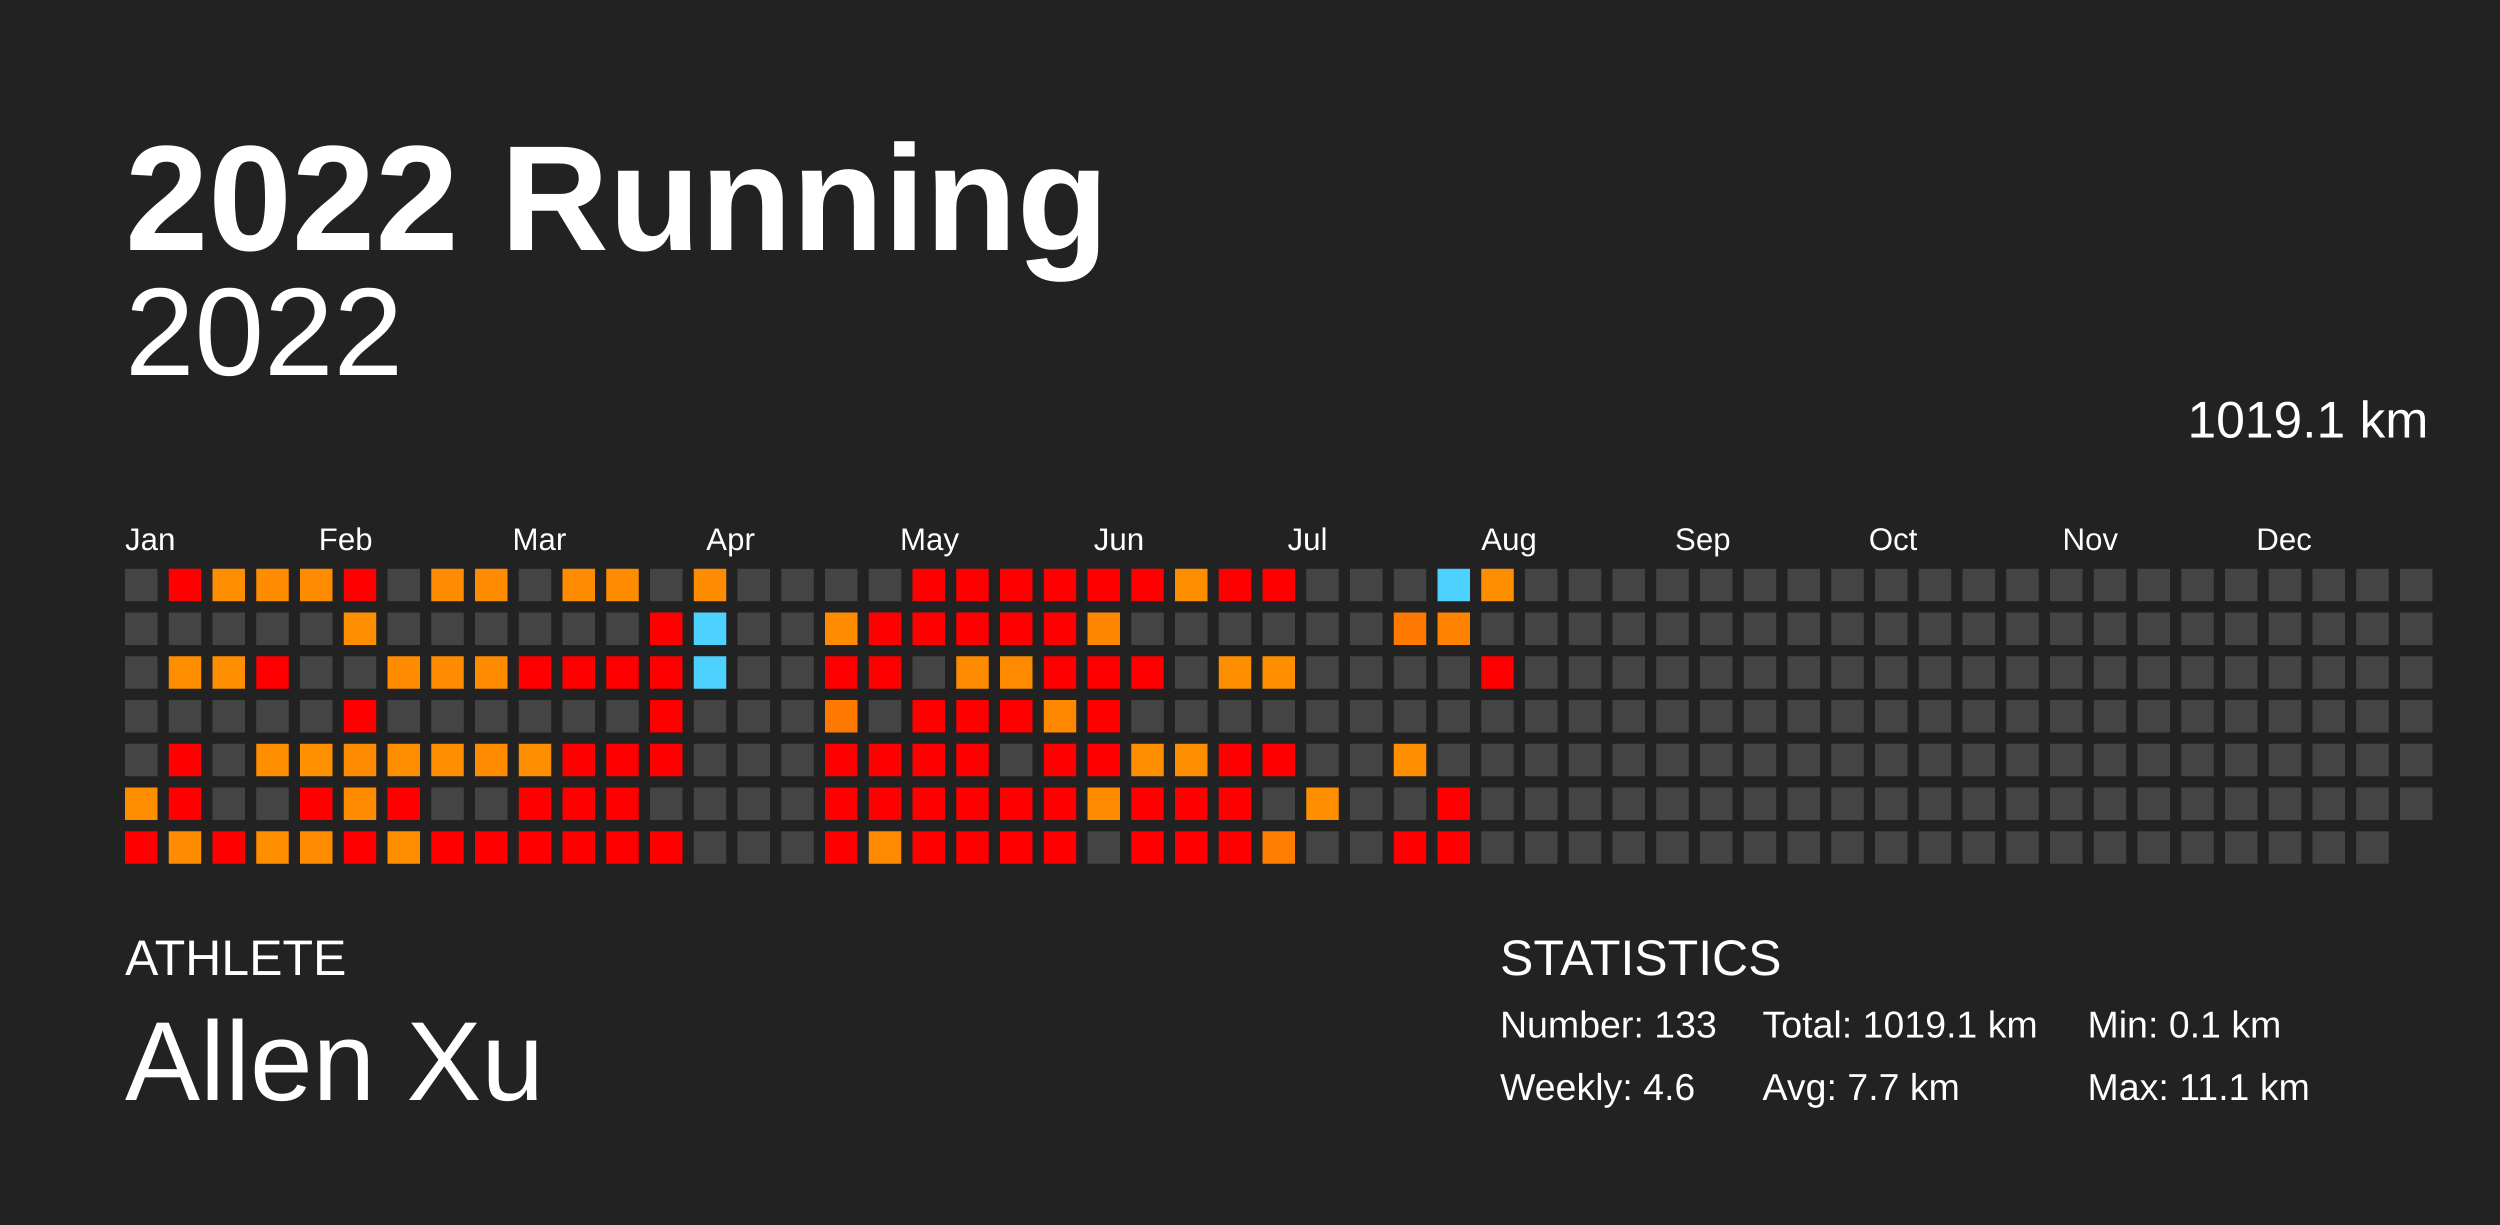
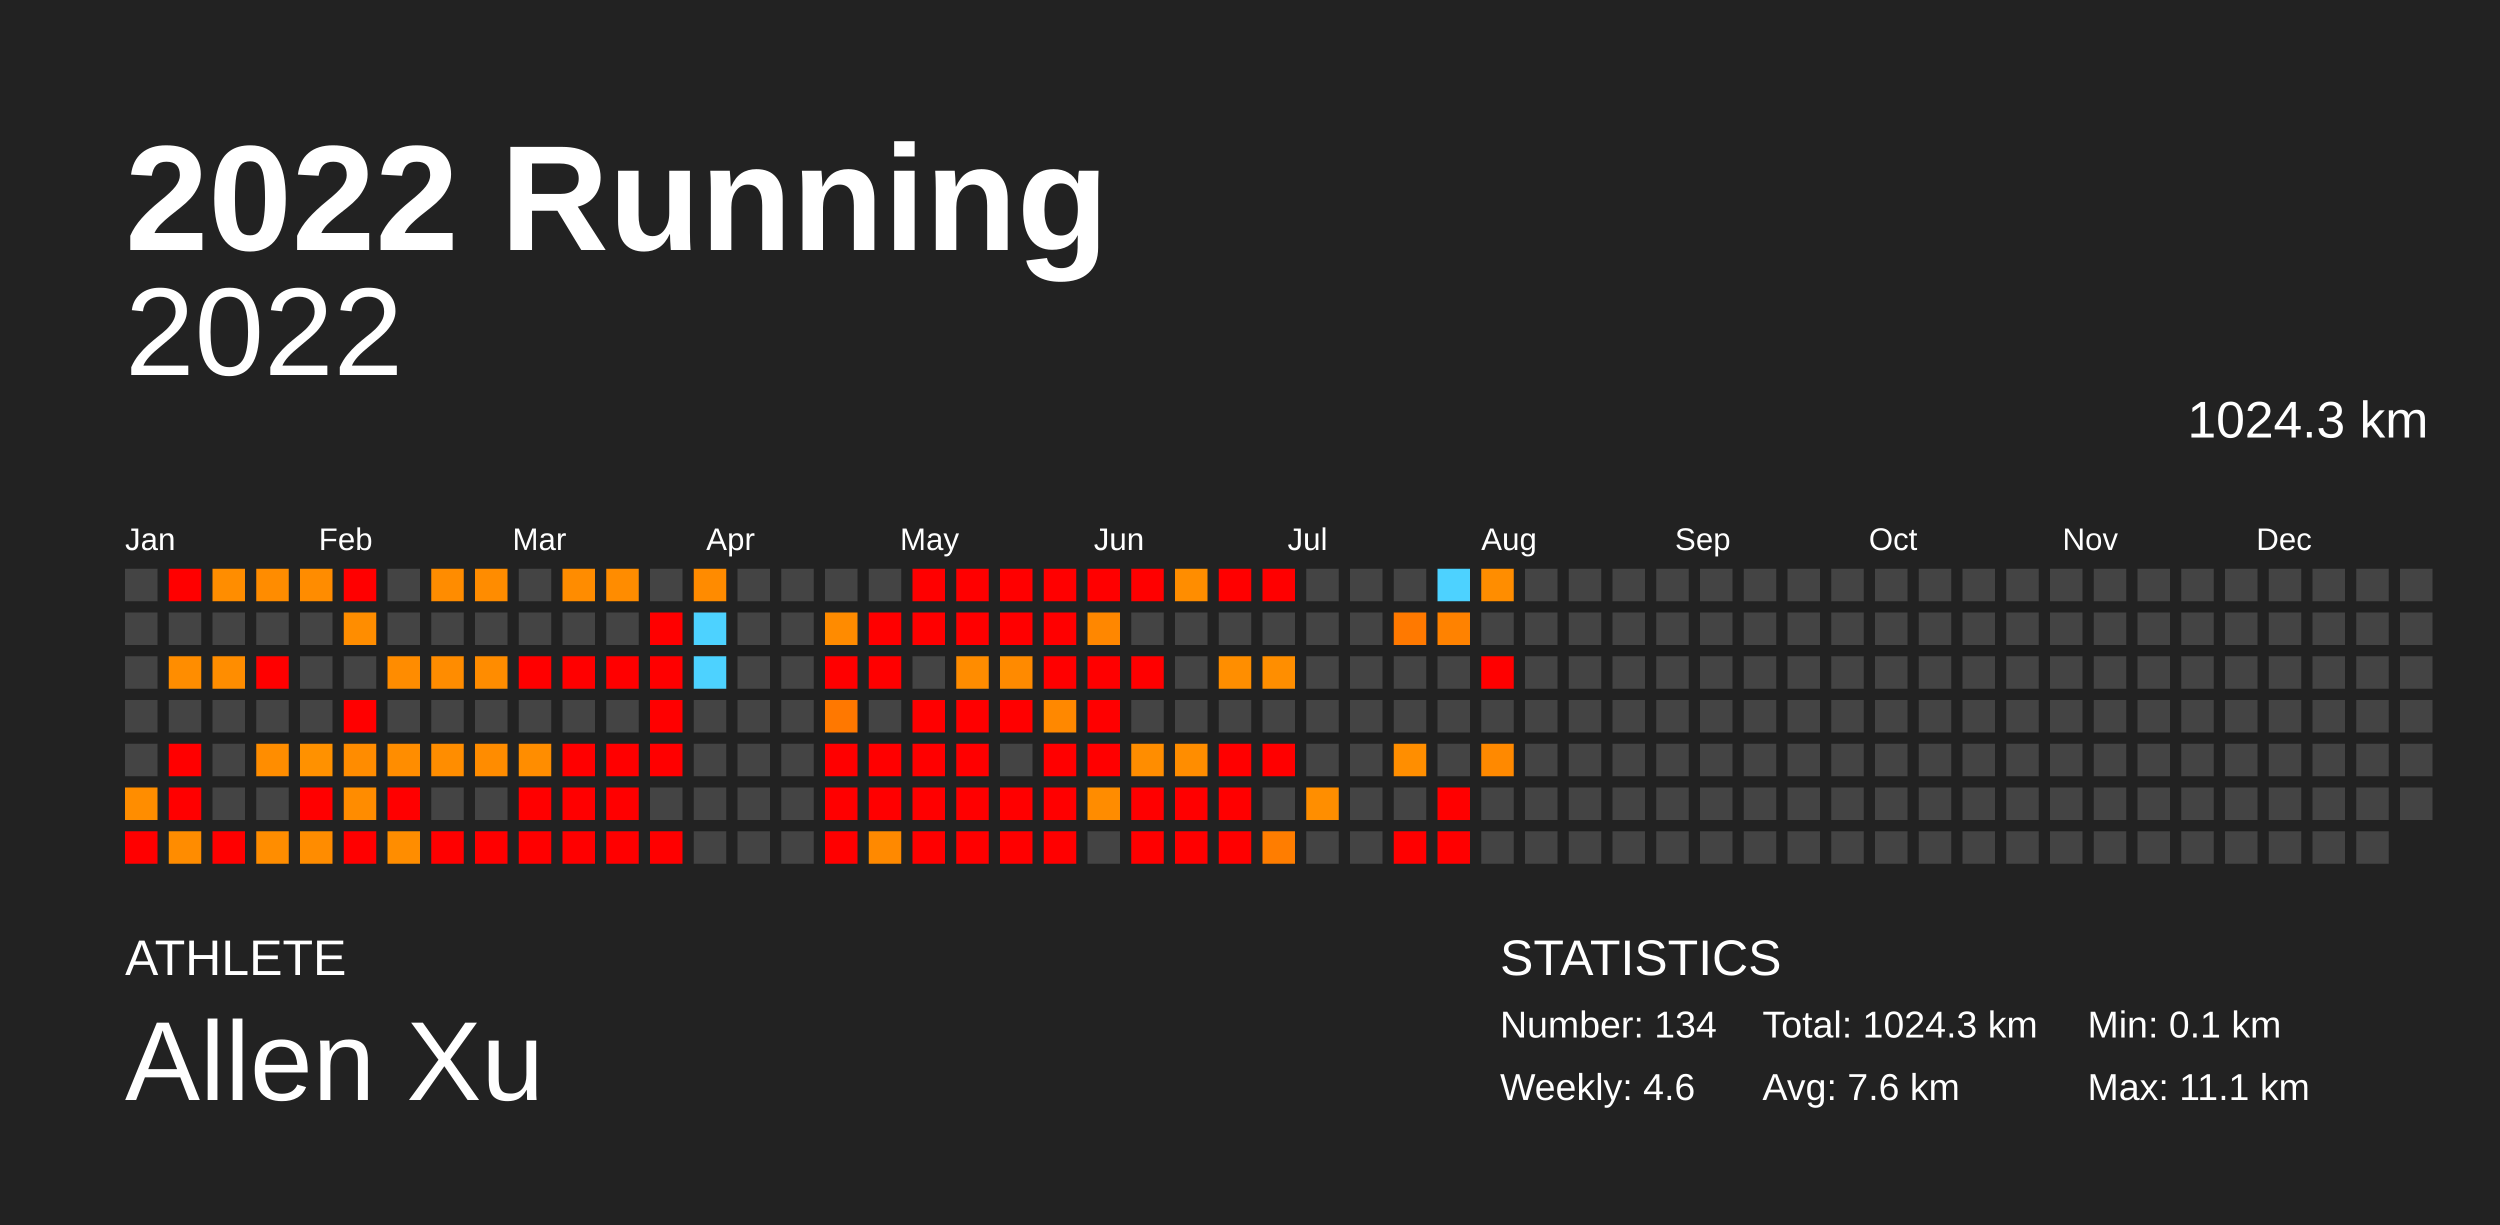
<svg xmlns="http://www.w3.org/2000/svg" baseProfile="full" height="98mm" version="1.1" viewBox="0,0,200,98" width="200mm">
  <defs />
  <rect fill="#222222" height="98" width="200" x="0" y="0" />
  <text fill="#FFFFFF" style="font-size:12px; font-family:Arial; font-weight:bold;" x="10" y="20">2022 Running</text>
  <text fill="#FFFFFF" style="font-size:4px; font-family:Arial" x="10" y="78">ATHLETE</text>
  <text fill="#FFFFFF" style="font-size:9px; font-family:Arial" x="10" y="88">Allen Xu</text>
  <text fill="#FFFFFF" style="font-size:4px; font-family:Arial" x="120" y="78">STATISTICS</text>
-   <text fill="#FFFFFF" style="font-size:3px; font-family:Arial" x="120" y="83">Number: 133</text>
+   <text fill="#FFFFFF" style="font-size:3px; font-family:Arial" x="120" y="83">Number: 134</text>
  <text fill="#FFFFFF" style="font-size:3px; font-family:Arial" x="120" y="88">Weekly: 4.6</text>
-   <text fill="#FFFFFF" style="font-size:3px; font-family:Arial" x="141" y="83">Total: 1019.1 km</text>
-   <text fill="#FFFFFF" style="font-size:3px; font-family:Arial" x="141" y="88">Avg: 7.7 km</text>
+   <text fill="#FFFFFF" style="font-size:3px; font-family:Arial" x="141" y="83">Total: 1024.3 km</text>
+   <text fill="#FFFFFF" style="font-size:3px; font-family:Arial" x="141" y="88">Avg: 7.6 km</text>
  <text fill="#FFFFFF" style="font-size:3px; font-family:Arial" x="167" y="83">Min: 0.1 km</text>
  <text fill="#FFFFFF" style="font-size:3px; font-family:Arial" x="167" y="88">Max: 11.1 km</text>
  <text alignment-baseline="hanging" fill="#FFFFFF" style="font-size:10.0px; font-family:Arial;" x="10" y="30">2022</text>
-   <text alignment-baseline="hanging" fill="#FFFFFF" style="font-size:4.125px; font-family:Arial;" x="175" y="35">1019.1 km</text>
+   <text alignment-baseline="hanging" fill="#FFFFFF" style="font-size:4.125px; font-family:Arial;" x="175" y="35">1024.3 km</text>
  <text fill="#FFFFFF" style="font-size:2.5px; font-family:Arial" x="10.0" y="44">Jan</text>
  <text fill="#FFFFFF" style="font-size:2.5px; font-family:Arial" x="25.5" y="44">Feb</text>
  <text fill="#FFFFFF" style="font-size:2.5px; font-family:Arial" x="41.0" y="44">Mar</text>
  <text fill="#FFFFFF" style="font-size:2.5px; font-family:Arial" x="56.5" y="44">Apr</text>
  <text fill="#FFFFFF" style="font-size:2.5px; font-family:Arial" x="72.0" y="44">May</text>
  <text fill="#FFFFFF" style="font-size:2.5px; font-family:Arial" x="87.5" y="44">Jun</text>
  <text fill="#FFFFFF" style="font-size:2.5px; font-family:Arial" x="103.0" y="44">Jul</text>
  <text fill="#FFFFFF" style="font-size:2.5px; font-family:Arial" x="118.5" y="44">Aug</text>
  <text fill="#FFFFFF" style="font-size:2.5px; font-family:Arial" x="134.0" y="44">Sep</text>
  <text fill="#FFFFFF" style="font-size:2.5px; font-family:Arial" x="149.5" y="44">Oct</text>
  <text fill="#FFFFFF" style="font-size:2.5px; font-family:Arial" x="165.0" y="44">Nov</text>
  <text fill="#FFFFFF" style="font-size:2.5px; font-family:Arial" x="180.5" y="44">Dec</text>
  <rect fill="#444444" height="2.6" width="2.6" x="10.0" y="45.5" />
  <rect fill="#444444" height="2.6" width="2.6" x="10.0" y="49.0" />
  <rect fill="#444444" height="2.6" width="2.6" x="10.0" y="52.5" />
  <rect fill="#444444" height="2.6" width="2.6" x="10.0" y="56.0" />
  <rect fill="#444444" height="2.6" width="2.6" x="10.0" y="59.5" />
  <rect fill="#ff8d00" height="2.6" width="2.6" x="10.0" y="63.0" />
  <rect fill="red" height="2.6" width="2.6" x="10.0" y="66.5" />
  <rect fill="red" height="2.6" width="2.6" x="13.5" y="45.5" />
  <rect fill="#444444" height="2.6" width="2.6" x="13.5" y="49.0" />
  <rect fill="#ff8d00" height="2.6" width="2.6" x="13.5" y="52.5" />
  <rect fill="#444444" height="2.6" width="2.6" x="13.5" y="56.0" />
  <rect fill="red" height="2.6" width="2.6" x="13.5" y="59.5" />
  <rect fill="red" height="2.6" width="2.6" x="13.5" y="63.0" />
  <rect fill="#ff8c00" height="2.6" width="2.6" x="13.5" y="66.5" />
  <rect fill="#ff8d00" height="2.6" width="2.6" x="17.0" y="45.5" />
  <rect fill="#444444" height="2.6" width="2.6" x="17.0" y="49.0" />
  <rect fill="#ff8d00" height="2.6" width="2.6" x="17.0" y="52.5" />
  <rect fill="#444444" height="2.6" width="2.6" x="17.0" y="56.0" />
  <rect fill="#444444" height="2.6" width="2.6" x="17.0" y="59.5" />
  <rect fill="#444444" height="2.6" width="2.6" x="17.0" y="63.0" />
  <rect fill="red" height="2.6" width="2.6" x="17.0" y="66.5" />
  <rect fill="#ff8c00" height="2.6" width="2.6" x="20.5" y="45.5" />
  <rect fill="#444444" height="2.6" width="2.6" x="20.5" y="49.0" />
  <rect fill="red" height="2.6" width="2.6" x="20.5" y="52.5" />
  <rect fill="#444444" height="2.6" width="2.6" x="20.5" y="56.0" />
  <rect fill="#ff8d00" height="2.6" width="2.6" x="20.5" y="59.5" />
  <rect fill="#444444" height="2.6" width="2.6" x="20.5" y="63.0" />
  <rect fill="#ff8d00" height="2.6" width="2.6" x="20.5" y="66.5" />
  <rect fill="#ff8c00" height="2.6" width="2.6" x="24.0" y="45.5" />
  <rect fill="#444444" height="2.6" width="2.6" x="24.0" y="49.0" />
  <rect fill="#444444" height="2.6" width="2.6" x="24.0" y="52.5" />
  <rect fill="#444444" height="2.6" width="2.6" x="24.0" y="56.0" />
  <rect fill="#ff9100" height="2.6" width="2.6" x="24.0" y="59.5" />
  <rect fill="red" height="2.6" width="2.6" x="24.0" y="63.0" />
  <rect fill="#ff8c00" height="2.6" width="2.6" x="24.0" y="66.5" />
  <rect fill="red" height="2.6" width="2.6" x="27.5" y="45.5" />
  <rect fill="#ff8d00" height="2.6" width="2.6" x="27.5" y="49.0" />
  <rect fill="#444444" height="2.6" width="2.6" x="27.5" y="52.5" />
  <rect fill="red" height="2.6" width="2.6" x="27.5" y="56.0" />
  <rect fill="#ff8c00" height="2.6" width="2.6" x="27.5" y="59.5" />
  <rect fill="#ff8c00" height="2.6" width="2.6" x="27.5" y="63.0" />
  <rect fill="red" height="2.6" width="2.6" x="27.5" y="66.5" />
  <rect fill="#444444" height="2.6" width="2.6" x="31.0" y="45.5" />
  <rect fill="#444444" height="2.6" width="2.6" x="31.0" y="49.0" />
  <rect fill="#ff8c00" height="2.6" width="2.6" x="31.0" y="52.5" />
  <rect fill="#444444" height="2.6" width="2.6" x="31.0" y="56.0" />
  <rect fill="#ff8d00" height="2.6" width="2.6" x="31.0" y="59.5" />
  <rect fill="red" height="2.6" width="2.6" x="31.0" y="63.0" />
  <rect fill="#ff8d00" height="2.6" width="2.6" x="31.0" y="66.5" />
  <rect fill="#ff8c00" height="2.6" width="2.6" x="34.5" y="45.5" />
  <rect fill="#444444" height="2.6" width="2.6" x="34.5" y="49.0" />
  <rect fill="#ff8c00" height="2.6" width="2.6" x="34.5" y="52.5" />
  <rect fill="#444444" height="2.6" width="2.6" x="34.5" y="56.0" />
  <rect fill="#ff8d00" height="2.6" width="2.6" x="34.5" y="59.5" />
  <rect fill="#444444" height="2.6" width="2.6" x="34.5" y="63.0" />
  <rect fill="red" height="2.6" width="2.6" x="34.5" y="66.5" />
  <rect fill="#ff8c00" height="2.6" width="2.6" x="38.0" y="45.5" />
  <rect fill="#444444" height="2.6" width="2.6" x="38.0" y="49.0" />
  <rect fill="#ff8c00" height="2.6" width="2.6" x="38.0" y="52.5" />
  <rect fill="#444444" height="2.6" width="2.6" x="38.0" y="56.0" />
  <rect fill="#ff8c00" height="2.6" width="2.6" x="38.0" y="59.5" />
  <rect fill="#444444" height="2.6" width="2.6" x="38.0" y="63.0" />
  <rect fill="red" height="2.6" width="2.6" x="38.0" y="66.5" />
  <rect fill="#444444" height="2.6" width="2.6" x="41.5" y="45.5" />
  <rect fill="#444444" height="2.6" width="2.6" x="41.5" y="49.0" />
  <rect fill="red" height="2.6" width="2.6" x="41.5" y="52.5" />
  <rect fill="#444444" height="2.6" width="2.6" x="41.5" y="56.0" />
  <rect fill="#ff8d00" height="2.6" width="2.6" x="41.5" y="59.5" />
  <rect fill="red" height="2.6" width="2.6" x="41.5" y="63.0" />
  <rect fill="red" height="2.6" width="2.6" x="41.5" y="66.5" />
  <rect fill="#ff8c00" height="2.6" width="2.6" x="45.0" y="45.5" />
  <rect fill="#444444" height="2.6" width="2.6" x="45.0" y="49.0" />
  <rect fill="red" height="2.6" width="2.6" x="45.0" y="52.5" />
  <rect fill="#444444" height="2.6" width="2.6" x="45.0" y="56.0" />
  <rect fill="red" height="2.6" width="2.6" x="45.0" y="59.5" />
  <rect fill="red" height="2.6" width="2.6" x="45.0" y="63.0" />
  <rect fill="red" height="2.6" width="2.6" x="45.0" y="66.5" />
  <rect fill="#ff8c00" height="2.6" width="2.6" x="48.5" y="45.5" />
  <rect fill="#444444" height="2.6" width="2.6" x="48.5" y="49.0" />
  <rect fill="red" height="2.6" width="2.6" x="48.5" y="52.5" />
  <rect fill="#444444" height="2.6" width="2.6" x="48.5" y="56.0" />
  <rect fill="red" height="2.6" width="2.6" x="48.5" y="59.5" />
  <rect fill="red" height="2.6" width="2.6" x="48.5" y="63.0" />
  <rect fill="red" height="2.6" width="2.6" x="48.5" y="66.5" />
  <rect fill="#444444" height="2.6" width="2.6" x="52.0" y="45.5" />
  <rect fill="red" height="2.6" width="2.6" x="52.0" y="49.0" />
  <rect fill="red" height="2.6" width="2.6" x="52.0" y="52.5" />
  <rect fill="red" height="2.6" width="2.6" x="52.0" y="56.0" />
  <rect fill="red" height="2.6" width="2.6" x="52.0" y="59.5" />
  <rect fill="#444444" height="2.6" width="2.6" x="52.0" y="63.0" />
  <rect fill="red" height="2.6" width="2.6" x="52.0" y="66.5" />
  <rect fill="#ff8b00" height="2.6" width="2.6" x="55.5" y="45.5" />
  <rect fill="#4dd2ff" height="2.6" width="2.6" x="55.5" y="49.0" />
  <rect fill="#4dd2ff" height="2.6" width="2.6" x="55.5" y="52.5" />
  <rect fill="#444444" height="2.6" width="2.6" x="55.5" y="56.0" />
  <rect fill="#444444" height="2.6" width="2.6" x="55.5" y="59.5" />
  <rect fill="#444444" height="2.6" width="2.6" x="55.5" y="63.0" />
  <rect fill="#444444" height="2.6" width="2.6" x="55.5" y="66.5" />
  <rect fill="#444444" height="2.6" width="2.6" x="59.0" y="45.5" />
  <rect fill="#444444" height="2.6" width="2.6" x="59.0" y="49.0" />
  <rect fill="#444444" height="2.6" width="2.6" x="59.0" y="52.5" />
  <rect fill="#444444" height="2.6" width="2.6" x="59.0" y="56.0" />
  <rect fill="#444444" height="2.6" width="2.6" x="59.0" y="59.5" />
  <rect fill="#444444" height="2.6" width="2.6" x="59.0" y="63.0" />
  <rect fill="#444444" height="2.6" width="2.6" x="59.0" y="66.5" />
  <rect fill="#444444" height="2.6" width="2.6" x="62.5" y="45.5" />
  <rect fill="#444444" height="2.6" width="2.6" x="62.5" y="49.0" />
  <rect fill="#444444" height="2.6" width="2.6" x="62.5" y="52.5" />
  <rect fill="#444444" height="2.6" width="2.6" x="62.5" y="56.0" />
  <rect fill="#444444" height="2.6" width="2.6" x="62.5" y="59.5" />
  <rect fill="#444444" height="2.6" width="2.6" x="62.5" y="63.0" />
  <rect fill="#444444" height="2.6" width="2.6" x="62.5" y="66.5" />
  <rect fill="#444444" height="2.6" width="2.6" x="66.0" y="45.5" />
  <rect fill="#ff8b00" height="2.6" width="2.6" x="66.0" y="49.0" />
  <rect fill="red" height="2.6" width="2.6" x="66.0" y="52.5" />
  <rect fill="#ff7800" height="2.6" width="2.6" x="66.0" y="56.0" />
  <rect fill="red" height="2.6" width="2.6" x="66.0" y="59.5" />
  <rect fill="red" height="2.6" width="2.6" x="66.0" y="63.0" />
  <rect fill="red" height="2.6" width="2.6" x="66.0" y="66.5" />
  <rect fill="#444444" height="2.6" width="2.6" x="69.5" y="45.5" />
  <rect fill="red" height="2.6" width="2.6" x="69.5" y="49.0" />
  <rect fill="red" height="2.6" width="2.6" x="69.5" y="52.5" />
  <rect fill="#444444" height="2.6" width="2.6" x="69.5" y="56.0" />
  <rect fill="red" height="2.6" width="2.6" x="69.5" y="59.5" />
  <rect fill="red" height="2.6" width="2.6" x="69.5" y="63.0" />
  <rect fill="#ff8900" height="2.6" width="2.6" x="69.5" y="66.5" />
  <rect fill="red" height="2.6" width="2.6" x="73.0" y="45.5" />
  <rect fill="red" height="2.6" width="2.6" x="73.0" y="49.0" />
  <rect fill="#444444" height="2.6" width="2.6" x="73.0" y="52.5" />
  <rect fill="red" height="2.6" width="2.6" x="73.0" y="56.0" />
  <rect fill="red" height="2.6" width="2.6" x="73.0" y="59.5" />
  <rect fill="red" height="2.6" width="2.6" x="73.0" y="63.0" />
  <rect fill="red" height="2.6" width="2.6" x="73.0" y="66.5" />
  <rect fill="red" height="2.6" width="2.6" x="76.5" y="45.5" />
  <rect fill="red" height="2.6" width="2.6" x="76.5" y="49.0" />
  <rect fill="#ff8c00" height="2.6" width="2.6" x="76.5" y="52.5" />
  <rect fill="red" height="2.6" width="2.6" x="76.5" y="56.0" />
  <rect fill="red" height="2.6" width="2.6" x="76.5" y="59.5" />
  <rect fill="red" height="2.6" width="2.6" x="76.5" y="63.0" />
  <rect fill="red" height="2.6" width="2.6" x="76.5" y="66.5" />
  <rect fill="red" height="2.6" width="2.6" x="80.0" y="45.5" />
  <rect fill="red" height="2.6" width="2.6" x="80.0" y="49.0" />
  <rect fill="#ff8a00" height="2.6" width="2.6" x="80.0" y="52.5" />
  <rect fill="red" height="2.6" width="2.6" x="80.0" y="56.0" />
  <rect fill="#444444" height="2.6" width="2.6" x="80.0" y="59.5" />
  <rect fill="red" height="2.6" width="2.6" x="80.0" y="63.0" />
  <rect fill="red" height="2.6" width="2.6" x="80.0" y="66.5" />
  <rect fill="red" height="2.6" width="2.6" x="83.5" y="45.5" />
  <rect fill="red" height="2.6" width="2.6" x="83.5" y="49.0" />
  <rect fill="red" height="2.6" width="2.6" x="83.5" y="52.5" />
  <rect fill="#ff8800" height="2.6" width="2.6" x="83.5" y="56.0" />
  <rect fill="red" height="2.6" width="2.6" x="83.5" y="59.5" />
  <rect fill="red" height="2.6" width="2.6" x="83.5" y="63.0" />
  <rect fill="red" height="2.6" width="2.6" x="83.5" y="66.5" />
  <rect fill="red" height="2.6" width="2.6" x="87.0" y="45.5" />
  <rect fill="#ff8700" height="2.6" width="2.6" x="87.0" y="49.0" />
  <rect fill="red" height="2.6" width="2.6" x="87.0" y="52.5" />
  <rect fill="red" height="2.6" width="2.6" x="87.0" y="56.0" />
  <rect fill="red" height="2.6" width="2.6" x="87.0" y="59.5" />
  <rect fill="#ff8c00" height="2.6" width="2.6" x="87.0" y="63.0" />
  <rect fill="#444444" height="2.6" width="2.6" x="87.0" y="66.5" />
  <rect fill="red" height="2.6" width="2.6" x="90.5" y="45.5" />
  <rect fill="#444444" height="2.6" width="2.6" x="90.5" y="49.0" />
  <rect fill="red" height="2.6" width="2.6" x="90.5" y="52.5" />
  <rect fill="#444444" height="2.6" width="2.6" x="90.5" y="56.0" />
  <rect fill="#ff8d00" height="2.6" width="2.6" x="90.5" y="59.5" />
  <rect fill="red" height="2.6" width="2.6" x="90.5" y="63.0" />
  <rect fill="red" height="2.6" width="2.6" x="90.5" y="66.5" />
  <rect fill="#ff8d00" height="2.6" width="2.6" x="94.0" y="45.5" />
  <rect fill="#444444" height="2.6" width="2.6" x="94.0" y="49.0" />
  <rect fill="#444444" height="2.6" width="2.6" x="94.0" y="52.5" />
  <rect fill="#444444" height="2.6" width="2.6" x="94.0" y="56.0" />
  <rect fill="#ff8d00" height="2.6" width="2.6" x="94.0" y="59.5" />
  <rect fill="red" height="2.6" width="2.6" x="94.0" y="63.0" />
  <rect fill="red" height="2.6" width="2.6" x="94.0" y="66.5" />
  <rect fill="red" height="2.6" width="2.6" x="97.5" y="45.5" />
  <rect fill="#444444" height="2.6" width="2.6" x="97.5" y="49.0" />
  <rect fill="#ff8e00" height="2.6" width="2.6" x="97.5" y="52.5" />
  <rect fill="#444444" height="2.6" width="2.6" x="97.5" y="56.0" />
  <rect fill="red" height="2.6" width="2.6" x="97.5" y="59.5" />
  <rect fill="red" height="2.6" width="2.6" x="97.5" y="63.0" />
  <rect fill="red" height="2.6" width="2.6" x="97.5" y="66.5" />
  <rect fill="red" height="2.6" width="2.6" x="101.0" y="45.5" />
  <rect fill="#444444" height="2.6" width="2.6" x="101.0" y="49.0" />
  <rect fill="#ff8e00" height="2.6" width="2.6" x="101.0" y="52.5" />
  <rect fill="#444444" height="2.6" width="2.6" x="101.0" y="56.0" />
  <rect fill="red" height="2.6" width="2.6" x="101.0" y="59.5" />
  <rect fill="#444444" height="2.6" width="2.6" x="101.0" y="63.0" />
  <rect fill="#ff7d00" height="2.6" width="2.6" x="101.0" y="66.5" />
  <rect fill="#444444" height="2.6" width="2.6" x="104.5" y="45.5" />
  <rect fill="#444444" height="2.6" width="2.6" x="104.5" y="49.0" />
  <rect fill="#444444" height="2.6" width="2.6" x="104.5" y="52.5" />
  <rect fill="#444444" height="2.6" width="2.6" x="104.5" y="56.0" />
  <rect fill="#444444" height="2.6" width="2.6" x="104.5" y="59.5" />
  <rect fill="#ff8e00" height="2.6" width="2.6" x="104.5" y="63.0" />
  <rect fill="#444444" height="2.6" width="2.6" x="104.5" y="66.5" />
  <rect fill="#444444" height="2.6" width="2.6" x="108.0" y="45.5" />
  <rect fill="#444444" height="2.6" width="2.6" x="108.0" y="49.0" />
  <rect fill="#444444" height="2.6" width="2.6" x="108.0" y="52.5" />
  <rect fill="#444444" height="2.6" width="2.6" x="108.0" y="56.0" />
  <rect fill="#444444" height="2.6" width="2.6" x="108.0" y="59.5" />
  <rect fill="#444444" height="2.6" width="2.6" x="108.0" y="63.0" />
  <rect fill="#444444" height="2.6" width="2.6" x="108.0" y="66.5" />
  <rect fill="#444444" height="2.6" width="2.6" x="111.5" y="45.5" />
  <rect fill="#ff7900" height="2.6" width="2.6" x="111.5" y="49.0" />
  <rect fill="#444444" height="2.6" width="2.6" x="111.5" y="52.5" />
  <rect fill="#444444" height="2.6" width="2.6" x="111.5" y="56.0" />
  <rect fill="#ff8e00" height="2.6" width="2.6" x="111.5" y="59.5" />
  <rect fill="#444444" height="2.6" width="2.6" x="111.5" y="63.0" />
  <rect fill="red" height="2.6" width="2.6" x="111.5" y="66.5" />
  <rect fill="#4dd2ff" height="2.6" width="2.6" x="115.0" y="45.5" />
  <rect fill="#ff8200" height="2.6" width="2.6" x="115.0" y="49.0" />
  <rect fill="#444444" height="2.6" width="2.6" x="115.0" y="52.5" />
  <rect fill="#444444" height="2.6" width="2.6" x="115.0" y="56.0" />
  <rect fill="#444444" height="2.6" width="2.6" x="115.0" y="59.5" />
  <rect fill="red" height="2.6" width="2.6" x="115.0" y="63.0" />
  <rect fill="red" height="2.6" width="2.6" x="115.0" y="66.5" />
  <rect fill="#ff8d00" height="2.6" width="2.6" x="118.5" y="45.5" />
  <rect fill="#444444" height="2.6" width="2.6" x="118.5" y="49.0" />
  <rect fill="red" height="2.6" width="2.6" x="118.5" y="52.5" />
  <rect fill="#444444" height="2.6" width="2.6" x="118.5" y="56.0" />
-   <rect fill="#444444" height="2.6" width="2.6" x="118.5" y="59.5" />
+   <rect fill="#ff8900" height="2.6" width="2.6" x="118.5" y="59.5" />
  <rect fill="#444444" height="2.6" width="2.6" x="118.5" y="63.0" />
  <rect fill="#444444" height="2.6" width="2.6" x="118.5" y="66.5" />
  <rect fill="#444444" height="2.6" width="2.6" x="122.0" y="45.5" />
  <rect fill="#444444" height="2.6" width="2.6" x="122.0" y="49.0" />
  <rect fill="#444444" height="2.6" width="2.6" x="122.0" y="52.5" />
  <rect fill="#444444" height="2.6" width="2.6" x="122.0" y="56.0" />
  <rect fill="#444444" height="2.6" width="2.6" x="122.0" y="59.5" />
  <rect fill="#444444" height="2.6" width="2.6" x="122.0" y="63.0" />
  <rect fill="#444444" height="2.6" width="2.6" x="122.0" y="66.5" />
  <rect fill="#444444" height="2.6" width="2.6" x="125.5" y="45.5" />
  <rect fill="#444444" height="2.6" width="2.6" x="125.5" y="49.0" />
  <rect fill="#444444" height="2.6" width="2.6" x="125.5" y="52.5" />
  <rect fill="#444444" height="2.6" width="2.6" x="125.5" y="56.0" />
  <rect fill="#444444" height="2.6" width="2.6" x="125.5" y="59.5" />
  <rect fill="#444444" height="2.6" width="2.6" x="125.5" y="63.0" />
  <rect fill="#444444" height="2.6" width="2.6" x="125.5" y="66.5" />
  <rect fill="#444444" height="2.6" width="2.6" x="129.0" y="45.5" />
  <rect fill="#444444" height="2.6" width="2.6" x="129.0" y="49.0" />
  <rect fill="#444444" height="2.6" width="2.6" x="129.0" y="52.5" />
  <rect fill="#444444" height="2.6" width="2.6" x="129.0" y="56.0" />
  <rect fill="#444444" height="2.6" width="2.6" x="129.0" y="59.5" />
  <rect fill="#444444" height="2.6" width="2.6" x="129.0" y="63.0" />
  <rect fill="#444444" height="2.6" width="2.6" x="129.0" y="66.5" />
  <rect fill="#444444" height="2.6" width="2.6" x="132.5" y="45.5" />
  <rect fill="#444444" height="2.6" width="2.6" x="132.5" y="49.0" />
  <rect fill="#444444" height="2.6" width="2.6" x="132.5" y="52.5" />
  <rect fill="#444444" height="2.6" width="2.6" x="132.5" y="56.0" />
  <rect fill="#444444" height="2.6" width="2.6" x="132.5" y="59.5" />
  <rect fill="#444444" height="2.6" width="2.6" x="132.5" y="63.0" />
  <rect fill="#444444" height="2.6" width="2.6" x="132.5" y="66.5" />
  <rect fill="#444444" height="2.6" width="2.6" x="136.0" y="45.5" />
  <rect fill="#444444" height="2.6" width="2.6" x="136.0" y="49.0" />
  <rect fill="#444444" height="2.6" width="2.6" x="136.0" y="52.5" />
  <rect fill="#444444" height="2.6" width="2.6" x="136.0" y="56.0" />
  <rect fill="#444444" height="2.6" width="2.6" x="136.0" y="59.5" />
  <rect fill="#444444" height="2.6" width="2.6" x="136.0" y="63.0" />
  <rect fill="#444444" height="2.6" width="2.6" x="136.0" y="66.5" />
  <rect fill="#444444" height="2.6" width="2.6" x="139.5" y="45.5" />
  <rect fill="#444444" height="2.6" width="2.6" x="139.5" y="49.0" />
  <rect fill="#444444" height="2.6" width="2.6" x="139.5" y="52.5" />
  <rect fill="#444444" height="2.6" width="2.6" x="139.5" y="56.0" />
  <rect fill="#444444" height="2.6" width="2.6" x="139.5" y="59.5" />
  <rect fill="#444444" height="2.6" width="2.6" x="139.5" y="63.0" />
  <rect fill="#444444" height="2.6" width="2.6" x="139.5" y="66.5" />
  <rect fill="#444444" height="2.6" width="2.6" x="143.0" y="45.5" />
  <rect fill="#444444" height="2.6" width="2.6" x="143.0" y="49.0" />
  <rect fill="#444444" height="2.6" width="2.6" x="143.0" y="52.5" />
  <rect fill="#444444" height="2.6" width="2.6" x="143.0" y="56.0" />
  <rect fill="#444444" height="2.6" width="2.6" x="143.0" y="59.5" />
  <rect fill="#444444" height="2.6" width="2.6" x="143.0" y="63.0" />
  <rect fill="#444444" height="2.6" width="2.6" x="143.0" y="66.5" />
  <rect fill="#444444" height="2.6" width="2.6" x="146.5" y="45.5" />
  <rect fill="#444444" height="2.6" width="2.6" x="146.5" y="49.0" />
  <rect fill="#444444" height="2.6" width="2.6" x="146.5" y="52.5" />
  <rect fill="#444444" height="2.6" width="2.6" x="146.5" y="56.0" />
  <rect fill="#444444" height="2.6" width="2.6" x="146.5" y="59.5" />
  <rect fill="#444444" height="2.6" width="2.6" x="146.5" y="63.0" />
  <rect fill="#444444" height="2.6" width="2.6" x="146.5" y="66.5" />
  <rect fill="#444444" height="2.6" width="2.6" x="150.0" y="45.5" />
  <rect fill="#444444" height="2.6" width="2.6" x="150.0" y="49.0" />
  <rect fill="#444444" height="2.6" width="2.6" x="150.0" y="52.5" />
  <rect fill="#444444" height="2.6" width="2.6" x="150.0" y="56.0" />
  <rect fill="#444444" height="2.6" width="2.6" x="150.0" y="59.5" />
  <rect fill="#444444" height="2.6" width="2.6" x="150.0" y="63.0" />
  <rect fill="#444444" height="2.6" width="2.6" x="150.0" y="66.5" />
  <rect fill="#444444" height="2.6" width="2.6" x="153.5" y="45.5" />
  <rect fill="#444444" height="2.6" width="2.6" x="153.5" y="49.0" />
  <rect fill="#444444" height="2.6" width="2.6" x="153.5" y="52.5" />
  <rect fill="#444444" height="2.6" width="2.6" x="153.5" y="56.0" />
  <rect fill="#444444" height="2.6" width="2.6" x="153.5" y="59.5" />
  <rect fill="#444444" height="2.6" width="2.6" x="153.5" y="63.0" />
  <rect fill="#444444" height="2.6" width="2.6" x="153.5" y="66.5" />
  <rect fill="#444444" height="2.6" width="2.6" x="157.0" y="45.5" />
  <rect fill="#444444" height="2.6" width="2.6" x="157.0" y="49.0" />
  <rect fill="#444444" height="2.6" width="2.6" x="157.0" y="52.5" />
  <rect fill="#444444" height="2.6" width="2.6" x="157.0" y="56.0" />
  <rect fill="#444444" height="2.6" width="2.6" x="157.0" y="59.5" />
  <rect fill="#444444" height="2.6" width="2.6" x="157.0" y="63.0" />
  <rect fill="#444444" height="2.6" width="2.6" x="157.0" y="66.5" />
  <rect fill="#444444" height="2.6" width="2.6" x="160.5" y="45.5" />
  <rect fill="#444444" height="2.6" width="2.6" x="160.5" y="49.0" />
  <rect fill="#444444" height="2.6" width="2.6" x="160.5" y="52.5" />
  <rect fill="#444444" height="2.6" width="2.6" x="160.5" y="56.0" />
  <rect fill="#444444" height="2.6" width="2.6" x="160.5" y="59.5" />
  <rect fill="#444444" height="2.6" width="2.6" x="160.5" y="63.0" />
  <rect fill="#444444" height="2.6" width="2.6" x="160.5" y="66.5" />
  <rect fill="#444444" height="2.6" width="2.6" x="164.0" y="45.5" />
  <rect fill="#444444" height="2.6" width="2.6" x="164.0" y="49.0" />
  <rect fill="#444444" height="2.6" width="2.6" x="164.0" y="52.5" />
  <rect fill="#444444" height="2.6" width="2.6" x="164.0" y="56.0" />
  <rect fill="#444444" height="2.6" width="2.6" x="164.0" y="59.5" />
  <rect fill="#444444" height="2.6" width="2.6" x="164.0" y="63.0" />
  <rect fill="#444444" height="2.6" width="2.6" x="164.0" y="66.5" />
  <rect fill="#444444" height="2.6" width="2.6" x="167.5" y="45.5" />
  <rect fill="#444444" height="2.6" width="2.6" x="167.5" y="49.0" />
  <rect fill="#444444" height="2.6" width="2.6" x="167.5" y="52.5" />
  <rect fill="#444444" height="2.6" width="2.6" x="167.5" y="56.0" />
  <rect fill="#444444" height="2.6" width="2.6" x="167.5" y="59.5" />
  <rect fill="#444444" height="2.6" width="2.6" x="167.5" y="63.0" />
  <rect fill="#444444" height="2.6" width="2.6" x="167.5" y="66.5" />
  <rect fill="#444444" height="2.6" width="2.6" x="171.0" y="45.5" />
  <rect fill="#444444" height="2.6" width="2.6" x="171.0" y="49.0" />
  <rect fill="#444444" height="2.6" width="2.6" x="171.0" y="52.5" />
  <rect fill="#444444" height="2.6" width="2.6" x="171.0" y="56.0" />
  <rect fill="#444444" height="2.6" width="2.6" x="171.0" y="59.5" />
  <rect fill="#444444" height="2.6" width="2.6" x="171.0" y="63.0" />
  <rect fill="#444444" height="2.6" width="2.6" x="171.0" y="66.5" />
  <rect fill="#444444" height="2.6" width="2.6" x="174.5" y="45.5" />
  <rect fill="#444444" height="2.6" width="2.6" x="174.5" y="49.0" />
  <rect fill="#444444" height="2.6" width="2.6" x="174.5" y="52.5" />
  <rect fill="#444444" height="2.6" width="2.6" x="174.5" y="56.0" />
  <rect fill="#444444" height="2.6" width="2.6" x="174.5" y="59.5" />
  <rect fill="#444444" height="2.6" width="2.6" x="174.5" y="63.0" />
  <rect fill="#444444" height="2.6" width="2.6" x="174.5" y="66.5" />
  <rect fill="#444444" height="2.6" width="2.6" x="178.0" y="45.5" />
  <rect fill="#444444" height="2.6" width="2.6" x="178.0" y="49.0" />
  <rect fill="#444444" height="2.6" width="2.6" x="178.0" y="52.5" />
  <rect fill="#444444" height="2.6" width="2.6" x="178.0" y="56.0" />
  <rect fill="#444444" height="2.6" width="2.6" x="178.0" y="59.5" />
  <rect fill="#444444" height="2.6" width="2.6" x="178.0" y="63.0" />
  <rect fill="#444444" height="2.6" width="2.6" x="178.0" y="66.5" />
  <rect fill="#444444" height="2.6" width="2.6" x="181.5" y="45.5" />
  <rect fill="#444444" height="2.6" width="2.6" x="181.5" y="49.0" />
  <rect fill="#444444" height="2.6" width="2.6" x="181.5" y="52.5" />
  <rect fill="#444444" height="2.6" width="2.6" x="181.5" y="56.0" />
  <rect fill="#444444" height="2.6" width="2.6" x="181.5" y="59.5" />
  <rect fill="#444444" height="2.6" width="2.6" x="181.5" y="63.0" />
  <rect fill="#444444" height="2.6" width="2.6" x="181.5" y="66.5" />
  <rect fill="#444444" height="2.6" width="2.6" x="185.0" y="45.5" />
  <rect fill="#444444" height="2.6" width="2.6" x="185.0" y="49.0" />
  <rect fill="#444444" height="2.6" width="2.6" x="185.0" y="52.5" />
  <rect fill="#444444" height="2.6" width="2.6" x="185.0" y="56.0" />
  <rect fill="#444444" height="2.6" width="2.6" x="185.0" y="59.5" />
  <rect fill="#444444" height="2.6" width="2.6" x="185.0" y="63.0" />
  <rect fill="#444444" height="2.6" width="2.6" x="185.0" y="66.5" />
  <rect fill="#444444" height="2.6" width="2.6" x="188.5" y="45.5" />
  <rect fill="#444444" height="2.6" width="2.6" x="188.5" y="49.0" />
  <rect fill="#444444" height="2.6" width="2.6" x="188.5" y="52.5" />
  <rect fill="#444444" height="2.6" width="2.6" x="188.5" y="56.0" />
  <rect fill="#444444" height="2.6" width="2.6" x="188.5" y="59.5" />
  <rect fill="#444444" height="2.6" width="2.6" x="188.5" y="63.0" />
  <rect fill="#444444" height="2.6" width="2.6" x="188.5" y="66.5" />
  <rect fill="#444444" height="2.6" width="2.6" x="192.0" y="45.5" />
  <rect fill="#444444" height="2.6" width="2.6" x="192.0" y="49.0" />
  <rect fill="#444444" height="2.6" width="2.6" x="192.0" y="52.5" />
  <rect fill="#444444" height="2.6" width="2.6" x="192.0" y="56.0" />
  <rect fill="#444444" height="2.6" width="2.6" x="192.0" y="59.5" />
  <rect fill="#444444" height="2.6" width="2.6" x="192.0" y="63.0" />
</svg>
